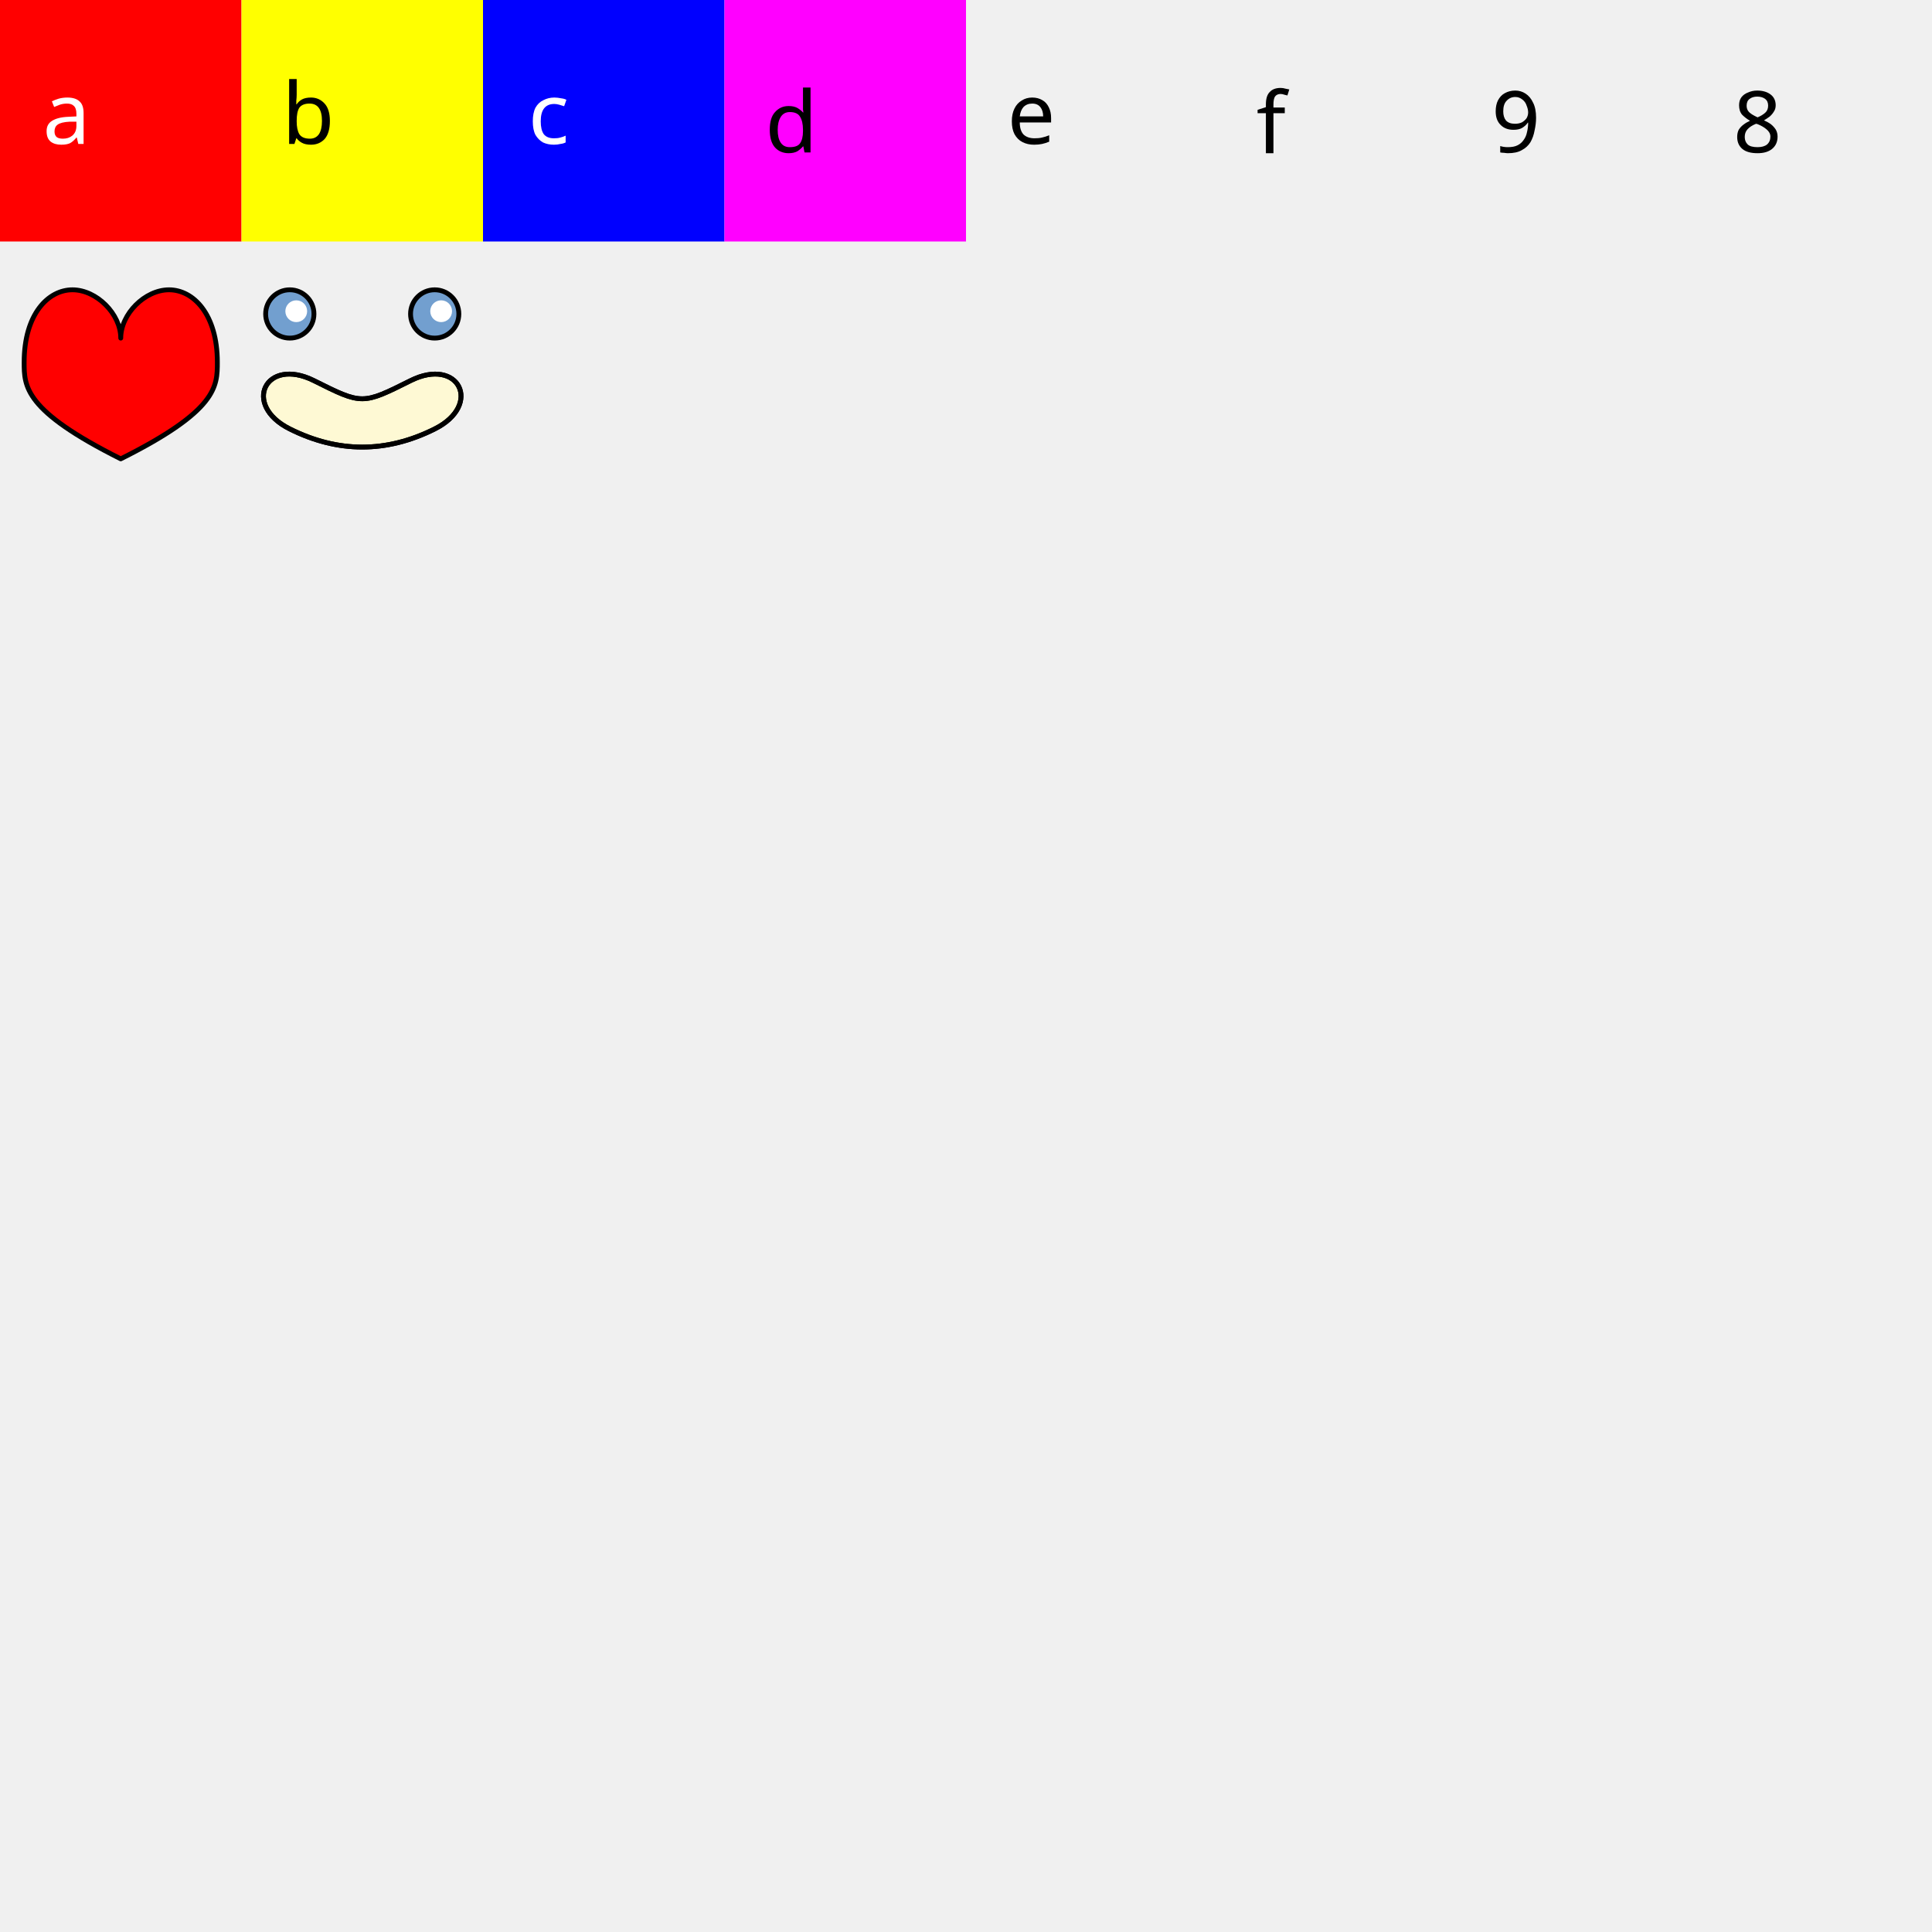
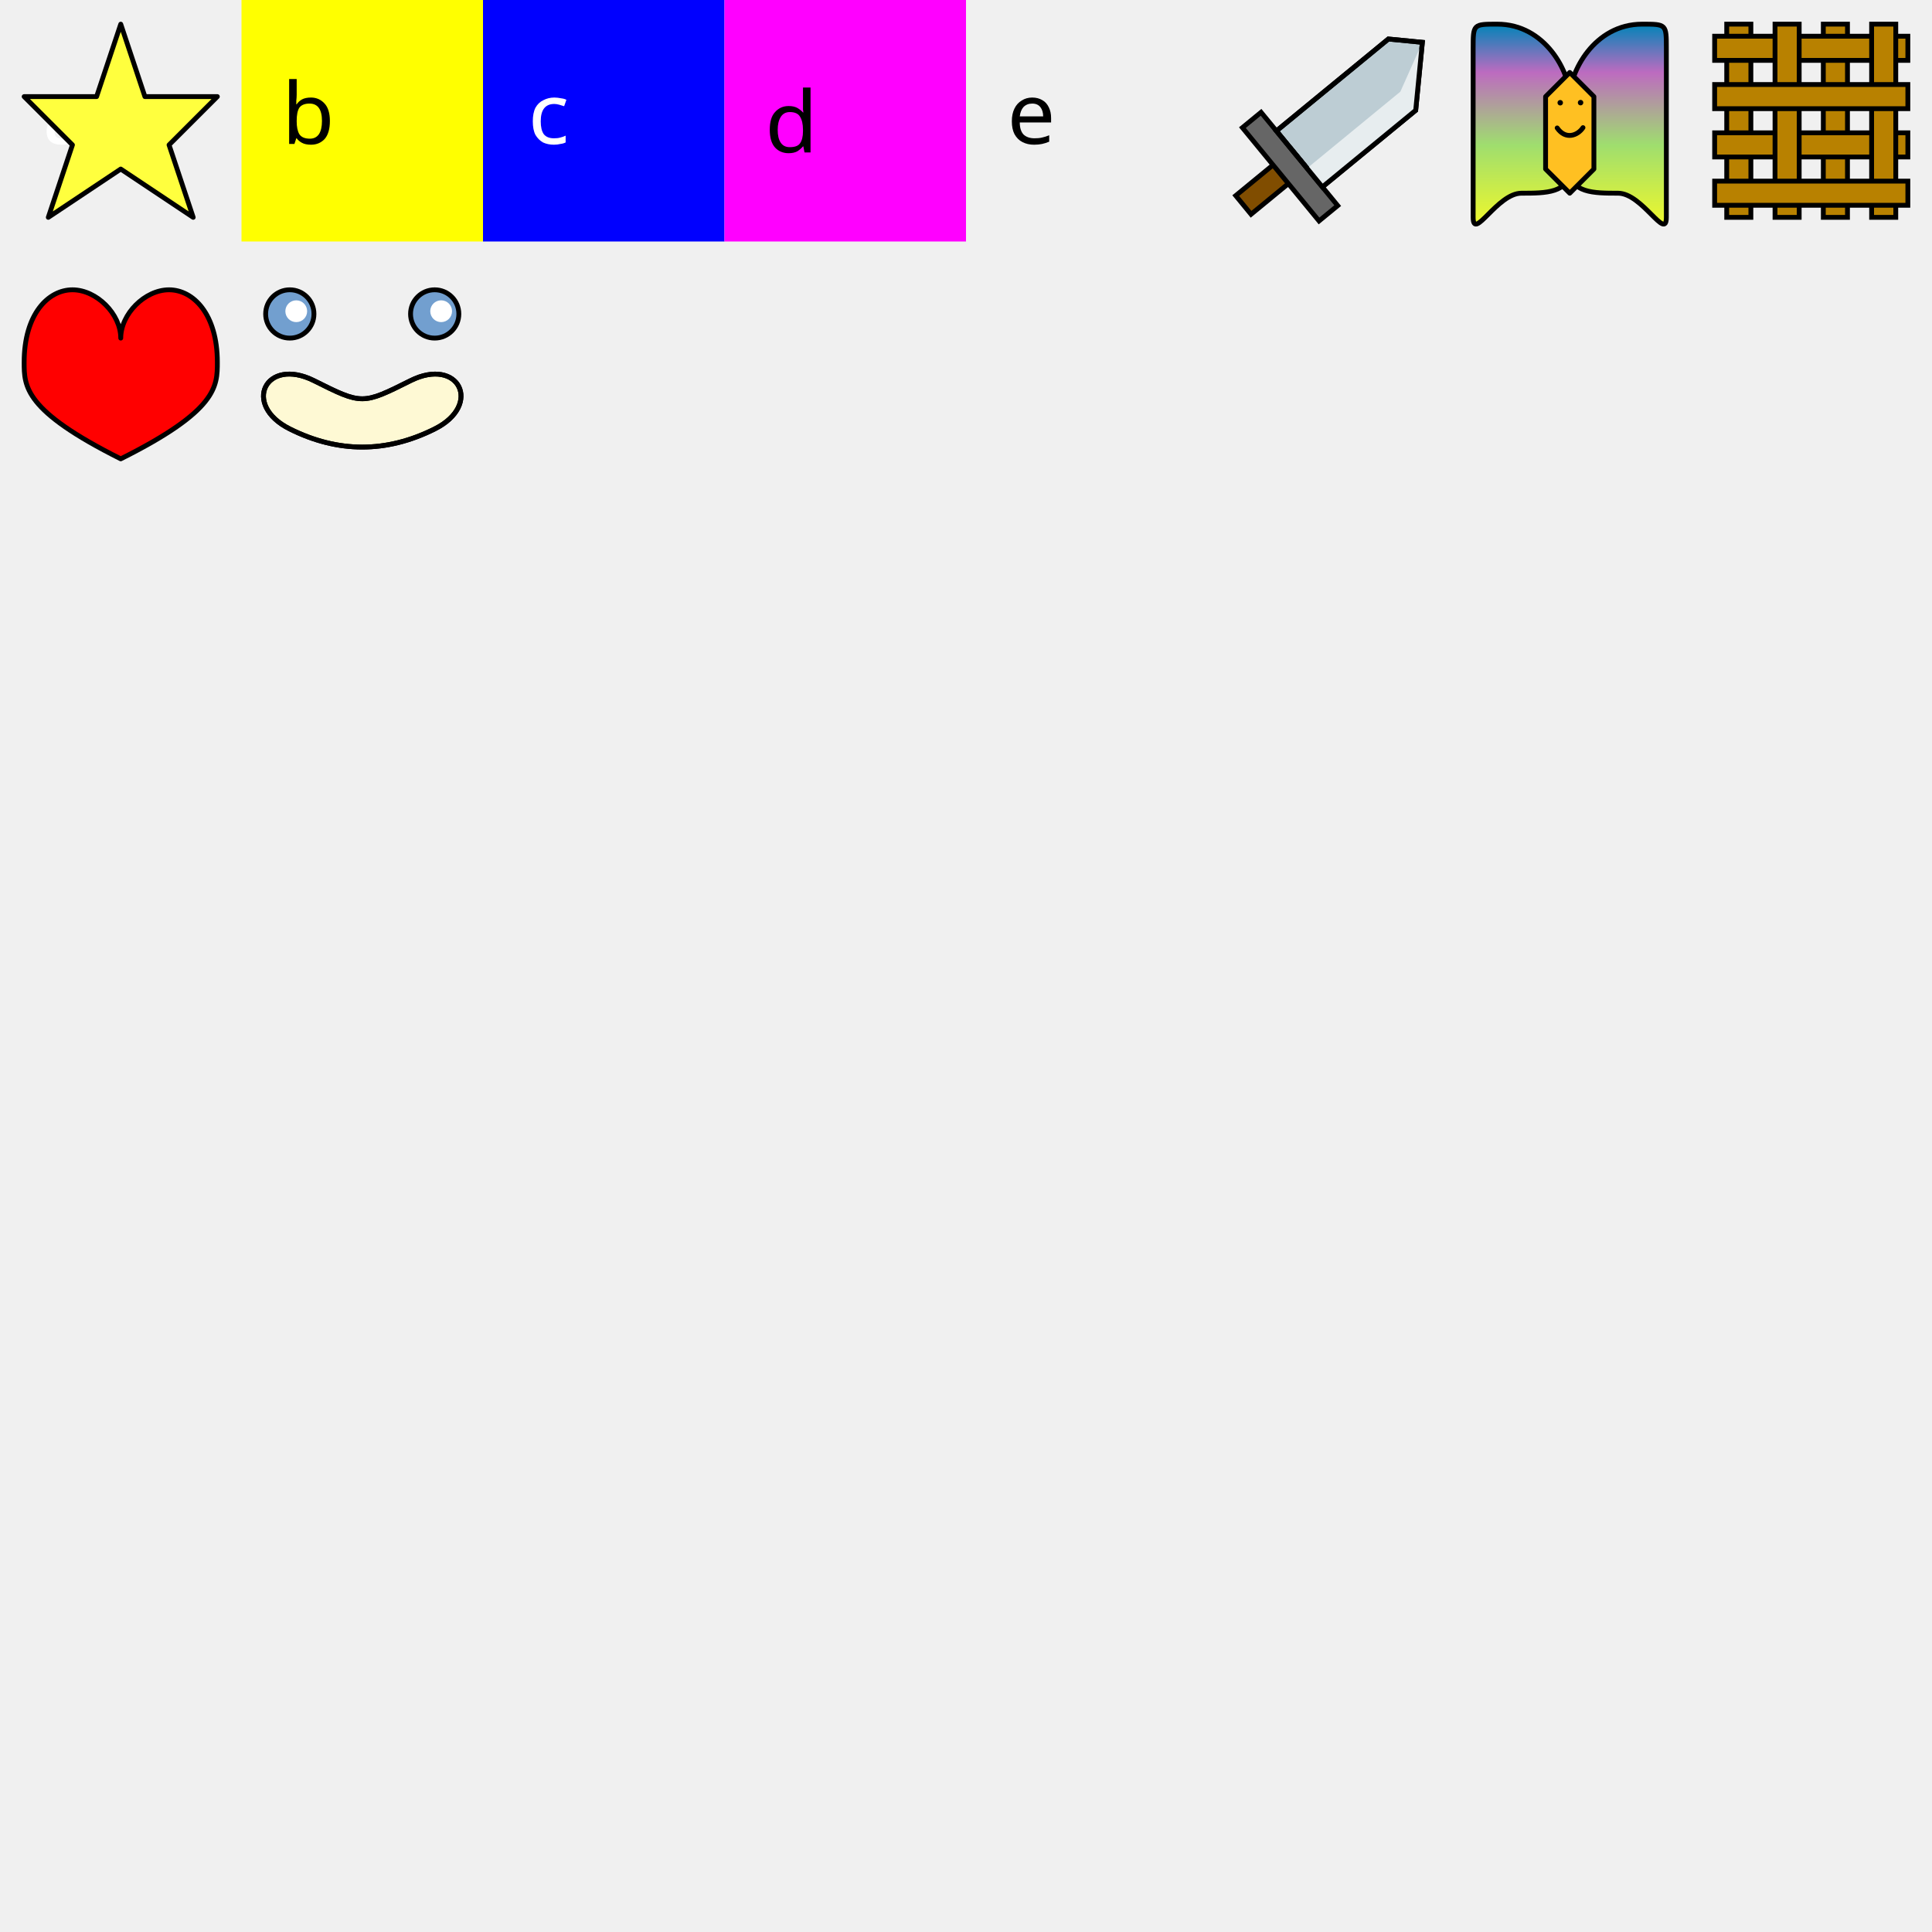
- <svg xmlns="http://www.w3.org/2000/svg" width="80mm" height="80mm" viewBox="0 0 80 80" version="1.1" id="svg8">
+ <svg xmlns="http://www.w3.org/2000/svg" xmlns:xlink="http://www.w3.org/1999/xlink" width="80mm" height="80mm" viewBox="0 0 80 80" version="1.1" id="svg8">
  <defs id="defs2">
+     <linearGradient id="linearGradient2362">
+       <stop id="stop2366" offset="0" style="stop-color:#0084b8;stop-opacity:1" />
+       <stop style="stop-color:#bd6bc0;stop-opacity:1" offset="0.222" id="stop2375" />
+       <stop id="stop2377" offset="0.556" style="stop-color:#9fde6e;stop-opacity:1" />
+       <stop id="stop2368" offset="1" style="stop-color:#fffd1e;stop-opacity:1" />
+     </linearGradient>
    <mask maskUnits="userSpaceOnUse" id="mask1003">
      <path style="fill:#ffff00;stroke:#000000;stroke-width:0.2;stroke-linecap:butt;stroke-linejoin:miter;stroke-miterlimit:4;stroke-dasharray:none;stroke-opacity:1" d="m 13,232.762 c 2,1 2,1 4,0 2,-1 3,1 1,2 -2,1 -4,1 -6,0 -2,-1 -1,-3 1,-2 z" id="path1005" />
    </mask>
+     <linearGradient xlink:href="#linearGradient2362" id="linearGradient2364" x1="65" y1="218" x2="65" y2="227" gradientUnits="userSpaceOnUse" />
  </defs>
  <g id="layer1" transform="translate(0,-217)">
    <path style="fill:#fef9d4;stroke:#000000;stroke-width:0.2;stroke-linecap:butt;stroke-linejoin:miter;stroke-miterlimit:4;stroke-dasharray:none;stroke-opacity:1;fill-opacity:1" d="m 13,232.762 c 2,1 2,1 4,0 2,-1 3,1 1,2 -2,1 -4,1 -6,0 -2,-1 -1,-3 1,-2 z" id="path1007" />
    <path style="fill:none;stroke:#fce94f;stroke-width:0.2;stroke-linecap:butt;stroke-linejoin:miter;stroke-opacity:1;stroke-miterlimit:4;stroke-dasharray:none" d="m 12,232 v 4 h 1 v -4 h 1 v 5 h 1 v -5 H 16 v 5 h 1 v -5 h 1 v 4" id="path979" mask="url(#mask1003)" />
-     <rect style="fill:#ff0000;fill-opacity:1;stroke:none;stroke-width:0.5;stroke-linecap:round;stroke-linejoin:round;stroke-miterlimit:4;stroke-dasharray:none;stroke-opacity:1;paint-order:normal" id="rect855" width="10" height="10" x="0" y="217" />
    <rect style="fill:#ffff00;fill-opacity:1;stroke:none;stroke-width:0.5;stroke-linecap:round;stroke-linejoin:round;stroke-miterlimit:4;stroke-dasharray:none;stroke-opacity:1;paint-order:normal" id="rect857" width="10" height="10" x="10" y="217" ry="0" />
    <rect style="fill:#0000ff;fill-opacity:1;stroke:none;stroke-width:0.5;stroke-linecap:round;stroke-linejoin:round;stroke-miterlimit:4;stroke-dasharray:none;stroke-opacity:1;paint-order:normal" id="rect859" width="10" height="10" x="20" y="217" />
    <rect style="fill:#ff00ff;fill-opacity:1;stroke:none;stroke-width:0.5;stroke-linecap:round;stroke-linejoin:round;stroke-miterlimit:4;stroke-dasharray:none;stroke-opacity:1;paint-order:normal" id="rect861" width="10" height="10" x="30" y="217" />
    <text xml:space="preserve" style="font-style:normal;font-weight:normal;font-size:3.528px;line-height:1.25;font-family:sans-serif;text-align:center;letter-spacing:0px;word-spacing:0px;writing-mode:lr-tb;text-orientation:upright;text-anchor:middle;fill:#ffffff;fill-opacity:1;stroke:none;stroke-width:0.265;" x="5.055" y="222.963" id="text865">
      <tspan id="tspan863" x="5.055" y="222.963" style="font-size:3.528px;text-align:center;writing-mode:lr-tb;text-orientation:upright;text-anchor:middle;stroke-width:0.265;fill:#ffffff;">a</tspan>
    </text>
    <text xml:space="preserve" style="font-style:normal;font-weight:normal;font-size:3.528px;line-height:1.25;font-family:sans-serif;text-align:center;letter-spacing:0px;word-spacing:0px;writing-mode:lr-tb;text-orientation:upright;text-anchor:middle;fill:#000000;fill-opacity:1;stroke:none;stroke-width:0.265" x="15.055" y="222.963" id="text865-3">
      <tspan id="tspan863-6" x="15.055" y="222.963" style="font-size:3.528px;text-align:center;writing-mode:lr-tb;text-orientation:upright;text-anchor:middle;fill:#000000;stroke-width:0.265">b</tspan>
    </text>
    <text xml:space="preserve" style="font-style:normal;font-weight:normal;font-size:3.528px;line-height:1.25;font-family:sans-serif;text-align:center;letter-spacing:0px;word-spacing:0px;writing-mode:lr-tb;text-orientation:upright;text-anchor:middle;fill:#ffffff;fill-opacity:1;stroke:none;stroke-width:0.265;" x="25.014" y="222.963" id="text865-3-7">
      <tspan id="tspan863-6-5" x="25.014" y="222.963" style="font-size:3.528px;text-align:center;writing-mode:lr-tb;text-orientation:upright;text-anchor:middle;fill:#ffffff;stroke-width:0.265;">c</tspan>
    </text>
    <text xml:space="preserve" style="font-style:normal;font-weight:normal;font-size:3.528px;line-height:1.25;font-family:sans-serif;text-align:center;letter-spacing:0px;word-spacing:0px;writing-mode:lr-tb;text-orientation:upright;text-anchor:middle;fill:#000000;fill-opacity:1;stroke:none;stroke-width:0.265" x="35.063" y="223.315" id="text865-3-3">
      <tspan id="tspan863-6-56" x="35.063" y="223.315" style="font-size:3.528px;text-align:center;writing-mode:lr-tb;text-orientation:upright;text-anchor:middle;fill:#000000;stroke-width:0.265">d</tspan>
    </text>
    <text xml:space="preserve" style="font-style:normal;font-weight:normal;font-size:3.528px;line-height:1.25;font-family:sans-serif;text-align:center;letter-spacing:0px;word-spacing:0px;writing-mode:lr-tb;text-orientation:upright;text-anchor:middle;fill:#000000;fill-opacity:1;stroke:none;stroke-width:0.265" x="44.997" y="222.963" id="text865-3-3-2">
      <tspan id="tspan863-6-56-9" x="44.997" y="222.963" style="font-size:3.528px;text-align:center;writing-mode:lr-tb;text-orientation:upright;text-anchor:middle;fill:#000000;stroke-width:0.265">e</tspan>
    </text>
-     <text xml:space="preserve" style="font-style:normal;font-weight:normal;font-size:3.528px;line-height:1.25;font-family:sans-serif;text-align:center;letter-spacing:0px;word-spacing:0px;writing-mode:lr-tb;text-orientation:upright;text-anchor:middle;fill:#000000;fill-opacity:1;stroke:none;stroke-width:0.265" x="54.925" y="223.34" id="text865-3-3-1">
-       <tspan id="tspan863-6-56-2" x="54.925" y="223.34" style="font-size:3.528px;text-align:center;writing-mode:lr-tb;text-orientation:upright;text-anchor:middle;fill:#000000;stroke-width:0.265">f</tspan>
-     </text>
-     <text xml:space="preserve" style="font-style:normal;font-weight:normal;font-size:3.528px;line-height:1.25;font-family:sans-serif;text-align:center;letter-spacing:0px;word-spacing:0px;writing-mode:lr-tb;text-orientation:upright;text-anchor:middle;fill:#000000;fill-opacity:1;stroke:none;stroke-width:0.265" x="65.063" y="223.315" id="text865-3-3-7">
-       <tspan id="tspan863-6-56-0" x="65.063" y="223.315" style="font-size:3.528px;text-align:center;writing-mode:lr-tb;text-orientation:upright;text-anchor:middle;fill:#000000;stroke-width:0.265">9</tspan>
-     </text>
-     <text xml:space="preserve" style="font-style:normal;font-weight:normal;font-size:3.528px;line-height:1.25;font-family:sans-serif;text-align:center;letter-spacing:0px;word-spacing:0px;writing-mode:lr-tb;text-orientation:upright;text-anchor:middle;fill:#000000;fill-opacity:1;stroke:none;stroke-width:0.265" x="75.063" y="223.315" id="text865-3-3-9">
-       <tspan id="tspan863-6-56-3" x="75.063" y="223.315" style="font-size:3.528px;text-align:center;writing-mode:lr-tb;text-orientation:upright;text-anchor:middle;fill:#000000;stroke-width:0.265">8</tspan>
-     </text>
    <path style="fill:#ff0000;stroke:#000000;stroke-width:0.2;stroke-linecap:butt;stroke-linejoin:round;stroke-opacity:1;stroke-miterlimit:4;stroke-dasharray:none" d="m 5,236 c -4,-2 -4,-3 -4,-4 -2e-8,-2 1,-3 2,-3 1,0 2,1 2,2 2e-7,-1 1,-2 2,-2 1,0 2,1 2,3 2e-7,1 2e-7,2 -4,4 z" id="path969" />
    <path id="path997" d="m 13,232.762 c 2,1 2,1 4,0 2,-1 3,1 1,2 -2,1 -4,1 -6,0 -2,-1 -1,-3 1,-2 z" style="fill:none;stroke:#000000;stroke-width:0.2;stroke-linecap:butt;stroke-linejoin:miter;stroke-miterlimit:4;stroke-dasharray:none;stroke-opacity:1" />
    <g id="g1017" transform="translate(6.000001,1.34e-6)">
      <circle r="1" cy="230" cx="12" id="path971" style="fill:#729fcf;fill-opacity:1;stroke:#000000;stroke-width:0.2;stroke-linecap:round;stroke-linejoin:round;stroke-miterlimit:4;stroke-dasharray:none;stroke-opacity:1;paint-order:normal" />
      <circle r="0.351" cy="229.887" cx="12.267" id="path1013" style="fill:#ffffff;fill-opacity:1;stroke:#ffffff;stroke-width:0.2;stroke-linecap:round;stroke-linejoin:round;stroke-miterlimit:4;stroke-dasharray:none;stroke-opacity:1;paint-order:normal" />
    </g>
    <g transform="translate(7.1367406e-7,1.34e-6)" id="g1023">
      <circle style="fill:#729fcf;fill-opacity:1;stroke:#000000;stroke-width:0.2;stroke-linecap:round;stroke-linejoin:round;stroke-miterlimit:4;stroke-dasharray:none;stroke-opacity:1;paint-order:normal" id="circle1019" cx="12" cy="230" r="1" />
      <circle style="fill:#ffffff;fill-opacity:1;stroke:#ffffff;stroke-width:0.2;stroke-linecap:round;stroke-linejoin:round;stroke-miterlimit:4;stroke-dasharray:none;stroke-opacity:1;paint-order:normal" id="circle1021" cx="12.267" cy="229.887" r="0.351" />
    </g>
+     <path style="fill:#ffff3e;stroke:#000000;stroke-width:0.2;stroke-linecap:round;stroke-linejoin:round;stroke-miterlimit:4;stroke-dasharray:none;stroke-opacity:1" d="M 4,221 H 1 l 2,2 -1,3 3,-2 3,2 -1,-3 2,-2 H 6 l -1,-3 c 0,0 -1,3 -1,3 z" id="path845" />
+     <path style="fill:#b88100;stroke:#000000;stroke-width:0.2;stroke-linecap:butt;stroke-linejoin:miter;stroke-opacity:1;stroke-miterlimit:4;stroke-dasharray:none" d="m 71.5,226 v -8 h 1 v 8 z" id="path847" />
+     <path style="fill:#b88100;stroke:#000000;stroke-width:0.2;stroke-linecap:butt;stroke-linejoin:miter;stroke-opacity:1;stroke-miterlimit:4;stroke-dasharray:none" d="m 75.5,226 v -8 h 1 v 8 z" id="path847-3" />
+     <path id="path871" d="m 71,218.5 8,0 10e-7,1 -8,0 z" style="fill:#b88100;stroke:#000000;stroke-width:0.2;stroke-linecap:butt;stroke-linejoin:miter;stroke-miterlimit:4;stroke-dasharray:none;stroke-opacity:1" />
+     <path id="path875" d="m 71,222.5 8,0 0,1 -8,0 z" style="fill:#b88100;stroke:#000000;stroke-width:0.2;stroke-linecap:butt;stroke-linejoin:miter;stroke-miterlimit:4;stroke-dasharray:none;stroke-opacity:1" />
+     <path style="fill:#b88100;stroke:#000000;stroke-width:0.2;stroke-linecap:butt;stroke-linejoin:miter;stroke-opacity:1;stroke-miterlimit:4;stroke-dasharray:none" d="m 77.5,218 h 1 v 8 h -1 z" id="path849-6" />
+     <path style="fill:#b88100;stroke:#000000;stroke-width:0.2;stroke-linecap:butt;stroke-linejoin:miter;stroke-opacity:1;stroke-miterlimit:4;stroke-dasharray:none" d="m 73.5,218 h 1 v 8 H 73.5 Z" id="path849" />
+     <path id="path873" d="m 79,220.5 0,1 -8,0 0,-1 z" style="fill:#b88100;stroke:#000000;stroke-width:0.2;stroke-linecap:butt;stroke-linejoin:miter;stroke-miterlimit:4;stroke-dasharray:none;stroke-opacity:1" />
+     <path id="path877" d="m 79,224.5 10e-7,1 -8,0 -10e-7,-1 z" style="fill:#b88100;stroke:#000000;stroke-width:0.2;stroke-linecap:butt;stroke-linejoin:miter;stroke-miterlimit:4;stroke-dasharray:none;stroke-opacity:1" />
+     <path style="opacity:1;fill:url(#linearGradient2364);fill-opacity:1;stroke:#000000;stroke-width:0.2;stroke-linecap:butt;stroke-linejoin:miter;stroke-miterlimit:4;stroke-dasharray:none;stroke-opacity:1" d="m 65,224 c 0,1 -1,1 -2,1 -1,0 -2,2 -2,1 v -7 c 0,-1 10e-7,-1 1,-1 2,0 3,2 3,3 0,-1 1,-3 3,-3 1,0 1,0 1,1 v 7 c 0,1 -1,-1 -2,-1 -1,0 -2,0 -2,-1 z" id="path879" />
+     <path style="fill:#ffc022;stroke:#000000;stroke-width:0.2;stroke-linecap:butt;stroke-linejoin:round;stroke-opacity:1;stroke-miterlimit:4;stroke-dasharray:none;opacity:1" d="m 65,220 1,1 v 3 l -1,1 -1,-1 v -3 z" id="path881" />
+     <circle style="opacity:1;fill:#000000;fill-opacity:1;stroke:none;stroke-width:0.2;stroke-linecap:round;stroke-linejoin:round;stroke-miterlimit:4;stroke-dasharray:none;stroke-opacity:1;paint-order:normal" id="path2383" cx="64.606" cy="221.254" r="0.114" />
+     <circle style="opacity:1;fill:#000000;fill-opacity:1;stroke:none;stroke-width:0.2;stroke-linecap:round;stroke-linejoin:round;stroke-miterlimit:4;stroke-dasharray:none;stroke-opacity:1;paint-order:normal" id="path2383-3" cx="65.448" cy="221.25" r="0.114" />
+     <path style="fill:none;stroke:#000000;stroke-width:0.2;stroke-linecap:round;stroke-linejoin:miter;stroke-miterlimit:4;stroke-dasharray:none;stroke-opacity:1" d="m 64.479,222.298 c 0.35,0.508 0.854,0.311 1.069,-0.013" id="path2400" />
+     <g id="g2424" transform="rotate(50.60337,56.15173,222.498)">
+       <g id="g2416">
+         <path style="fill:#bdcdd4;stroke:#000000;stroke-width:0.2;stroke-linecap:butt;stroke-linejoin:miter;stroke-miterlimit:4;stroke-dasharray:none;stroke-opacity:1" d="m 57,225 v -5 l -2,-2 -1,1 v 6 c 1,0 2,0 3,0 z" id="path2404" />
+         <path style="fill:#804d00;stroke:#000000;stroke-width:0.2;stroke-linecap:butt;stroke-linejoin:miter;stroke-miterlimit:4;stroke-dasharray:none;stroke-opacity:1" d="m 55,228 h 1 v -3 h -1 z" id="path2406" />
+         <path style="fill:#666666;fill-opacity:1;stroke:#000000;stroke-width:0.2;stroke-linecap:butt;stroke-linejoin:miter;stroke-miterlimit:4;stroke-dasharray:none;stroke-opacity:1" d="m 53,225 v 1 h 5 v -1 z" id="path2402" />
+         <path style="fill:#e7edef;fill-opacity:1;stroke:none;stroke-width:0.265px;stroke-linecap:butt;stroke-linejoin:miter;stroke-opacity:1" d="m 55,218 1,2 v 5 h 1 v -5 z" id="path2410" />
+       </g>
+       <path style="fill:none;stroke:#000000;stroke-width:0.2;stroke-linecap:butt;stroke-linejoin:miter;stroke-miterlimit:4;stroke-dasharray:none;stroke-opacity:1" d="m 57,225 v -5 l -2,-2 -1,1 v 6 c 1,0 2,0 3,0 z" id="path2408" />
+     </g>
  </g>
</svg>
